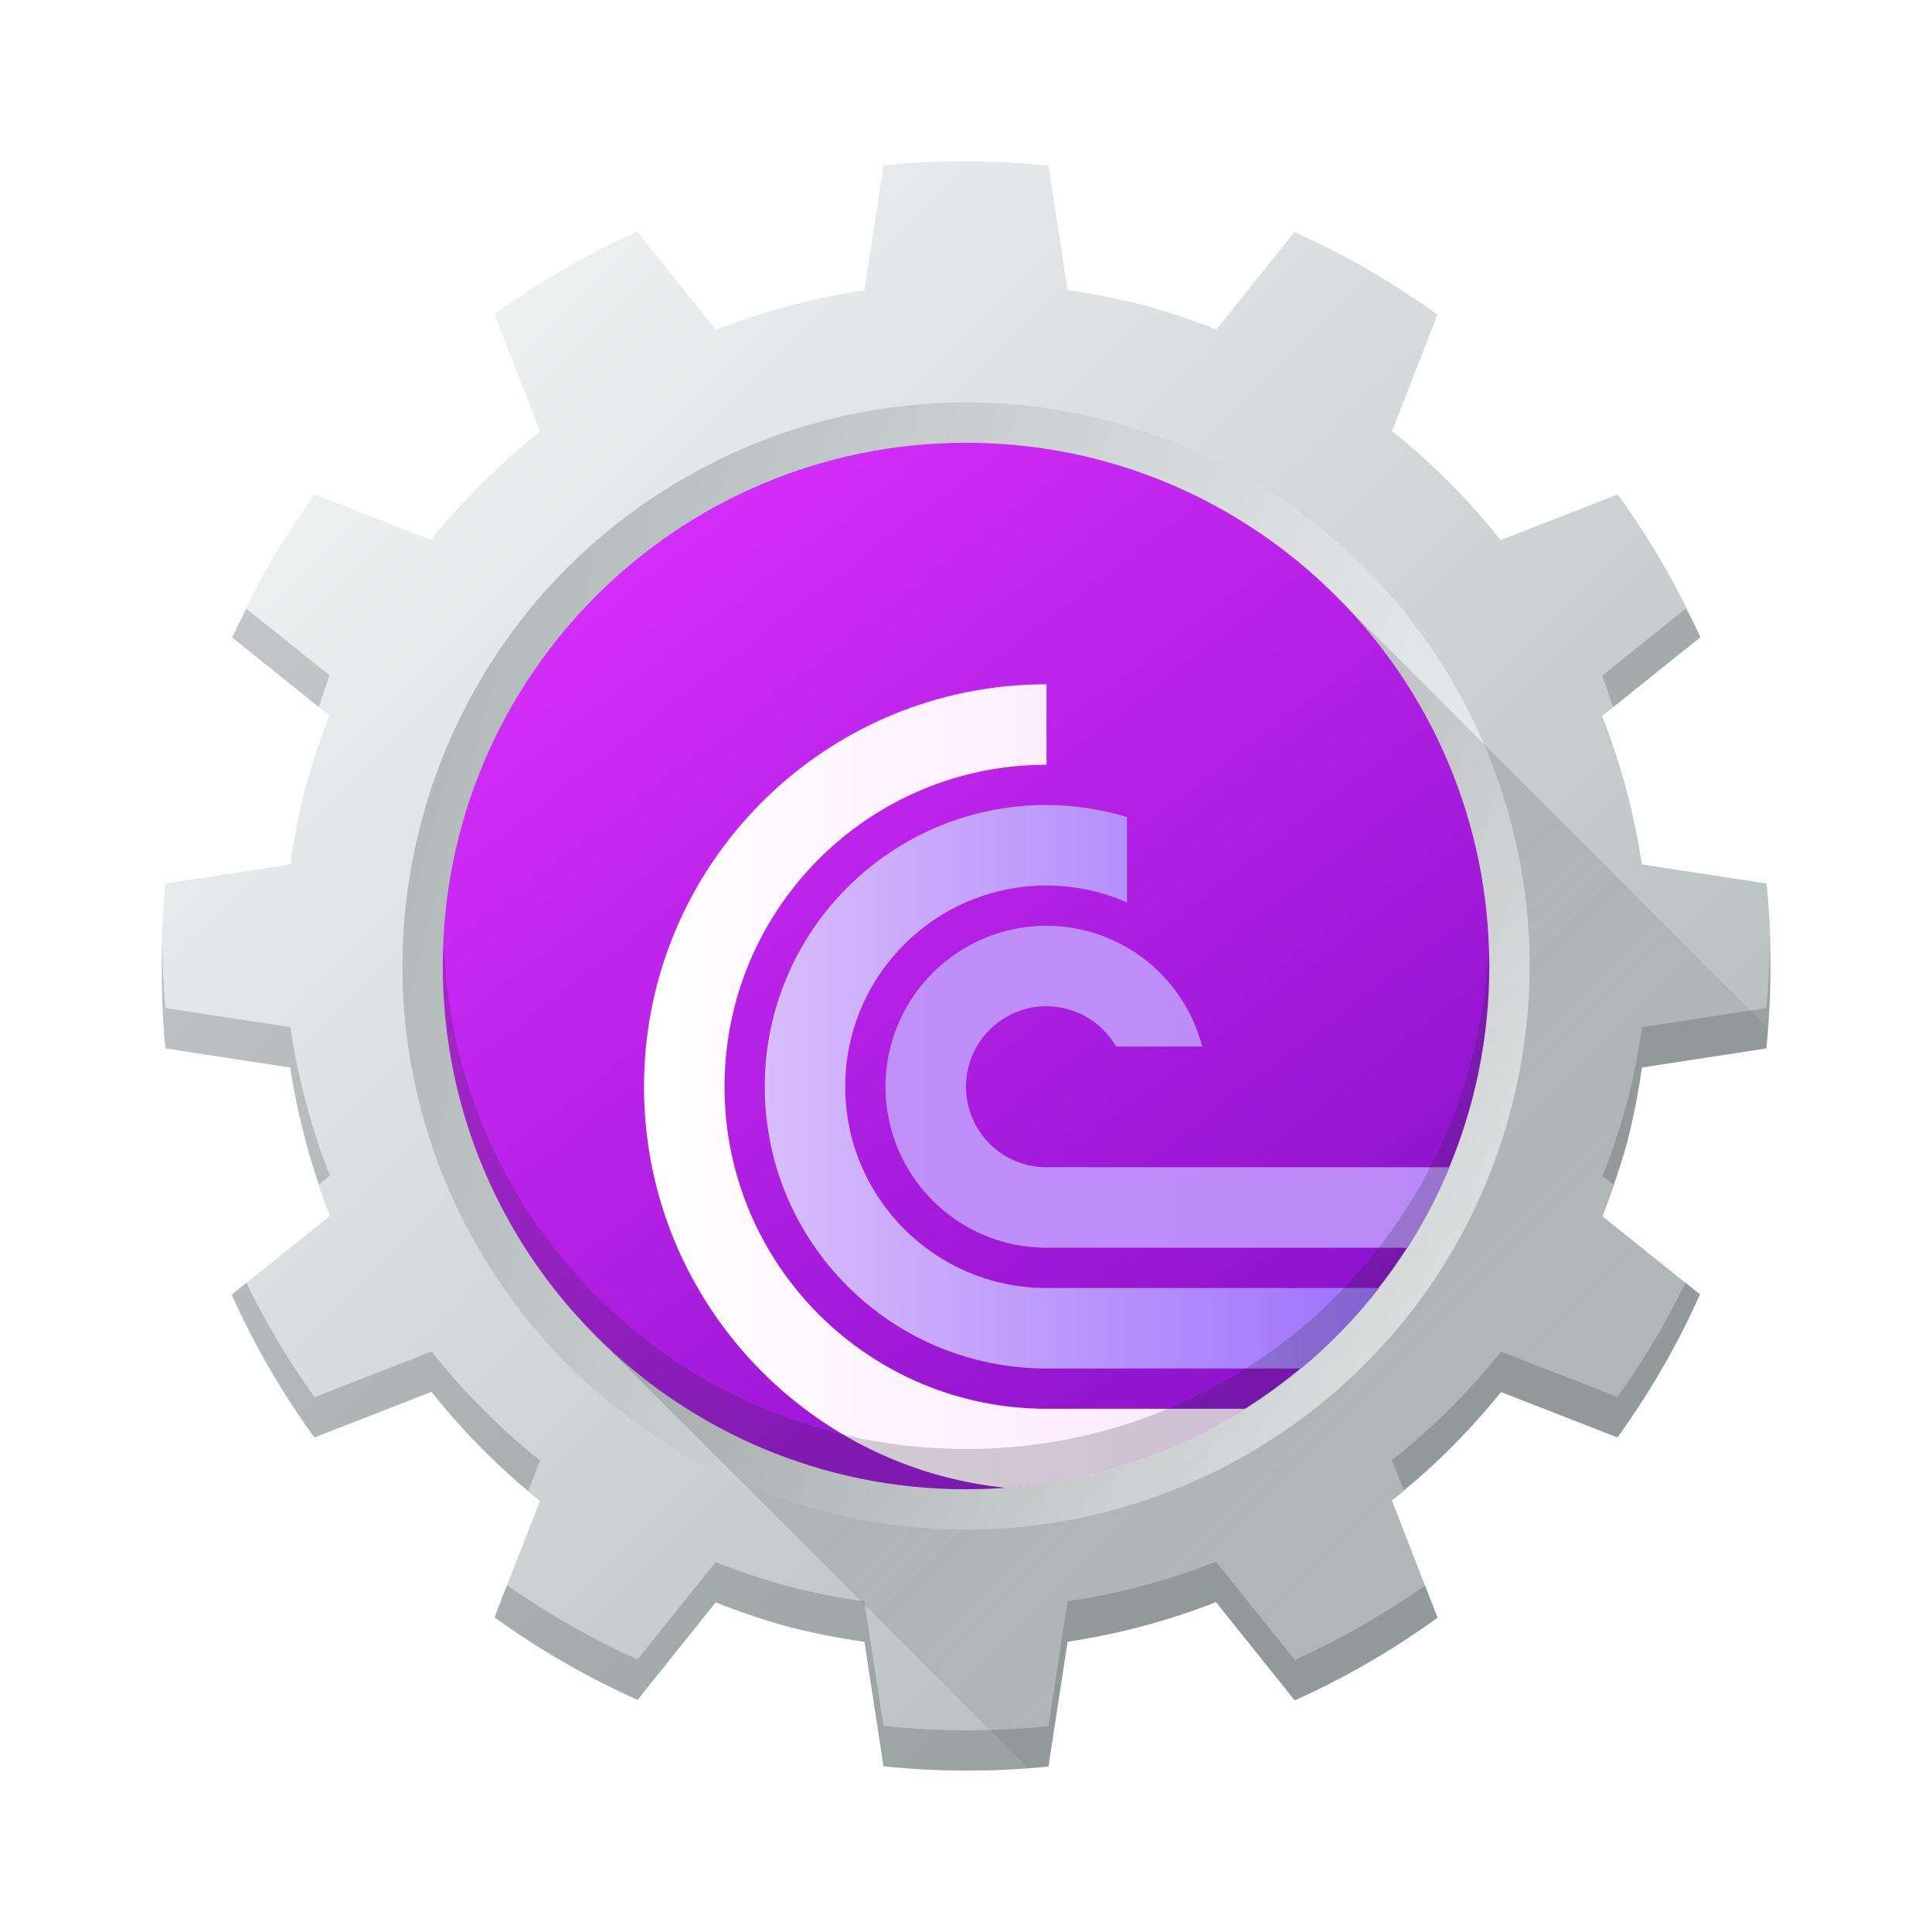
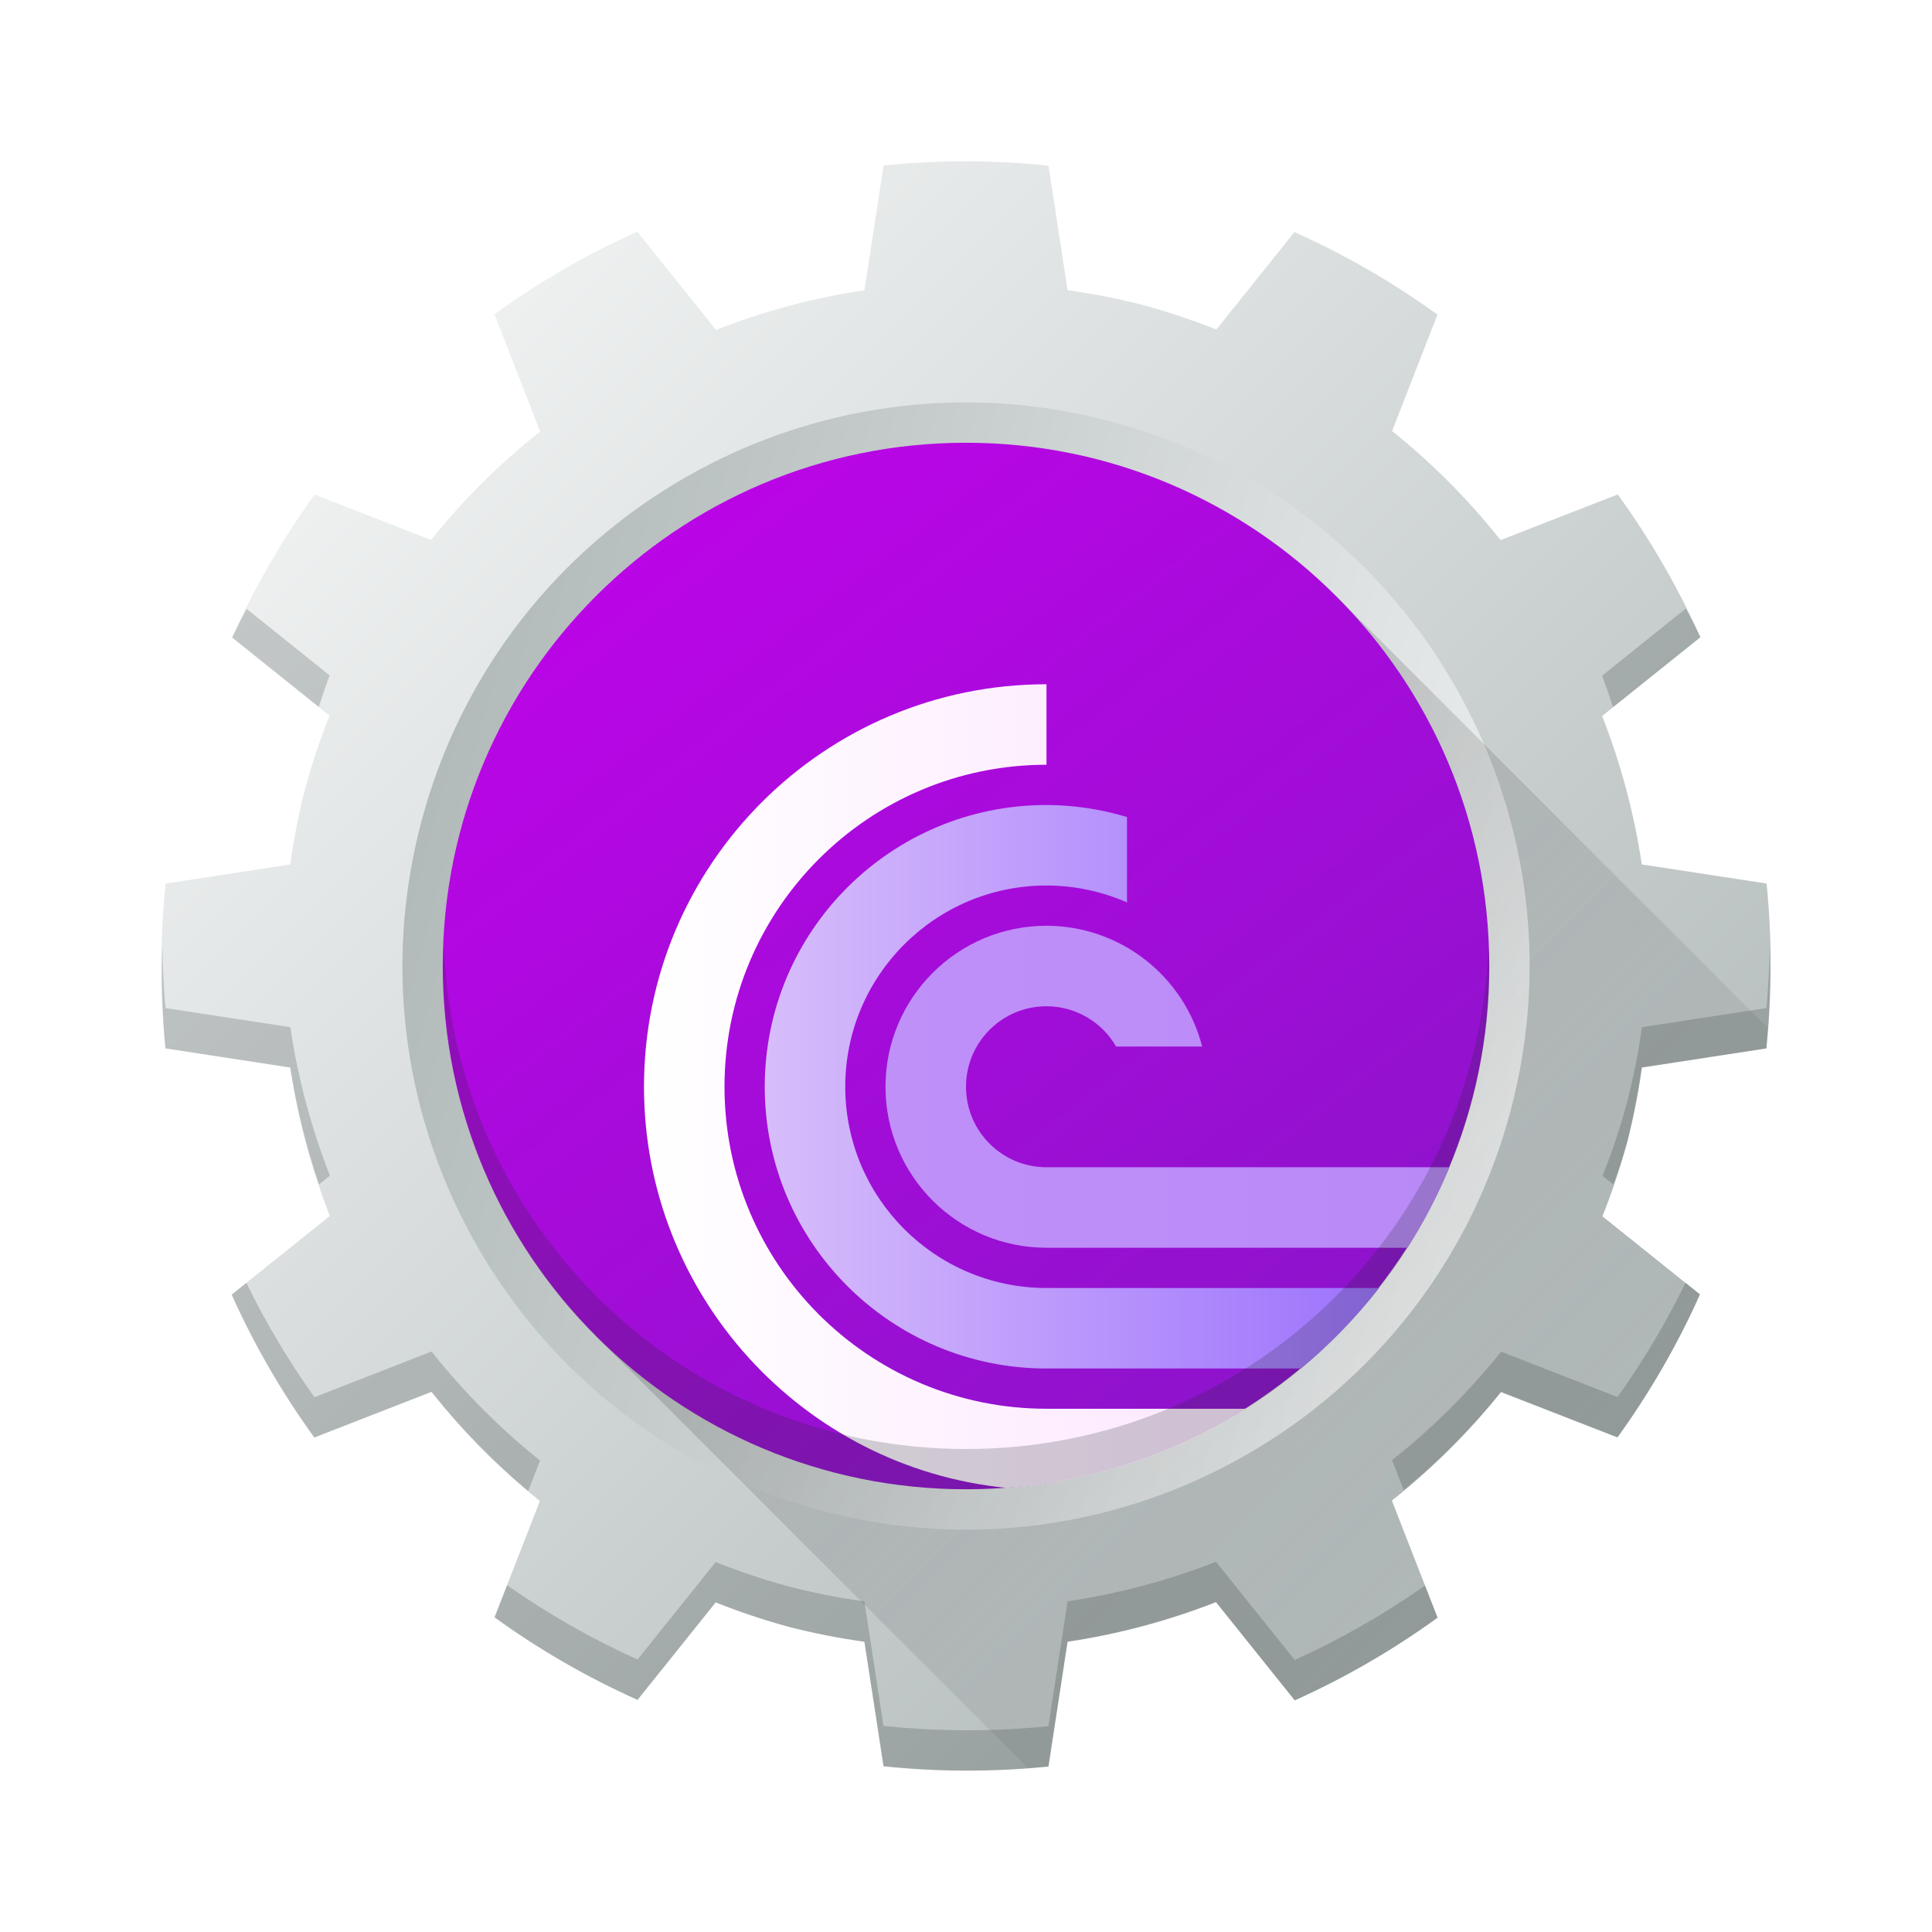
<svg xmlns="http://www.w3.org/2000/svg" xmlns:xlink="http://www.w3.org/1999/xlink" width="48" height="48" version="1.1" id="svg12">
  <defs id="defs8">
    <linearGradient id="linearGradient16">
      <stop style="stop-color:#c090f9;stop-opacity:1;" offset="0" id="stop16" />
      <stop style="stop-color:#b989f7;stop-opacity:1;" offset="1" id="stop17" />
    </linearGradient>
    <linearGradient id="linearGradient14">
      <stop style="stop-color:#d7bdfb;stop-opacity:1;" offset="0" id="stop14" />
      <stop style="stop-color:#9d72fc;stop-opacity:1;" offset="1" id="stop15" />
    </linearGradient>
    <linearGradient id="linearGradient12">
      <stop style="stop-color:#ffffff;stop-opacity:1;" offset="0" id="stop12" />
      <stop style="stop-color:#fde6ff;stop-opacity:1;" offset="1" id="stop13" />
    </linearGradient>
    <linearGradient id="a" x1="-44.39" x2="-14.394" gradientUnits="userSpaceOnUse" gradientTransform="translate(58.788 33.941)">
      <stop stop-color="#b0b8b8" id="stop1" />
      <stop offset="1" stop-color="#eff1f1" id="stop2" />
    </linearGradient>
    <linearGradient id="b" y1="12.997" y2="32.13" x1="17.428" x2="36.551" gradientUnits="userSpaceOnUse">
      <stop stop-color="#abf9c7" id="stop3" />
      <stop offset="1" stop-color="#54d883" id="stop4" />
    </linearGradient>
    <linearGradient id="c" y1="32.721" y2="12.32" x1="33.405" gradientUnits="userSpaceOnUse" x2="17.759">
      <stop stop-color="#197cf1" id="stop5" offset="0" style="stop-color:#8e13cc;stop-opacity:1;" />
-       <stop offset="1" stop-color="#20bcfa" id="stop6" style="stop-color:#d42dfa;stop-opacity:1;" />
+       <stop offset="1" stop-color="#20bcfa" id="stop6" style="stop-color:#ba05e6;stop-opacity:1;" />
    </linearGradient>
    <linearGradient xlink:href="#a" id="d" y1="15.778" x1="3.242" y2="37" x2="40" gradientUnits="userSpaceOnUse" gradientTransform="matrix(-.96593-.25882.25882-.96593 40.971 53.39)" />
    <linearGradient id="e" y1="23" x1="24" y2="39" x2="40" gradientUnits="userSpaceOnUse">
      <stop stop-color="#292c2f" id="stop7" />
      <stop offset="1" stop-opacity="0" id="stop8" />
    </linearGradient>
    <linearGradient xlink:href="#linearGradient12" id="linearGradient13" x1="16" y1="26.983" x2="30.955" y2="26.983" gradientUnits="userSpaceOnUse" />
    <linearGradient xlink:href="#linearGradient14" id="linearGradient15" x1="19" y1="27" x2="34.262" y2="27" gradientUnits="userSpaceOnUse" />
    <linearGradient xlink:href="#linearGradient16" id="linearGradient17" x1="22" y1="27" x2="36.01" y2="27" gradientUnits="userSpaceOnUse" />
  </defs>
  <g color="#000000" id="g10">
    <g stroke-linejoin="round" stroke-width="3" id="g8">
      <circle fill="url(#a)" cx="29.394" cy="16.971" r="15" stroke-linecap="round" transform="rotate(15)" id="circle8" />
      <path fill="url(#d)" d="m21.952 43.884a20 20 0 0 0 4.097 .006l.475-3.1a17 17 0 0 0 3.687 -.985l1.956 2.441a20 20 0 0 0 3.549 -2.054l-1.135-2.911a17 17 0 0 0 2.71 -2.695l2.893 1.127a20 20 0 0 0 2.05 -3.553l-2.422-1.941a17 17 0 0 0 .609 -1.819 17 17 0 0 0 .369 -1.877l3.094-.475a20 20 0 0 0 .006 -4.097l-3.1-.475a17 17 0 0 0 -.985 -3.687l2.441-1.956a20 20 0 0 0 -2.054 -3.549l-2.911 1.135A17 17 0 0 0 34.586 10.709L35.713 7.816A20 20 0 0 0 32.159 5.766L30.22 8.188A17 17 0 0 0 28.4 7.579 17 17 0 0 0 26.523 7.21L26.05 4.116a20 20 0 0 0 -4.097 -.006L21.476 7.21A17 17 0 0 0 17.789 8.196L15.833 5.755a20 20 0 0 0 -3.549 2.054l1.135 2.911a17 17 0 0 0 -2.71 2.695L7.816 12.287a20 20 0 0 0 -2.05 3.553l2.422 1.941a17 17 0 0 0 -.609 1.819 17 17 0 0 0 -.369 1.877l-3.094.475a20 20 0 0 0 -.006 4.097l3.1.475a17 17 0 0 0 .985 3.687l-2.441 1.956a20 20 0 0 0 2.054 3.549l2.911-1.135a17 17 0 0 0 2.695 2.71l-1.127 2.893a20 20 0 0 0 3.553 2.05l1.941-2.422a17 17 0 0 0 1.819 .609 17 17 0 0 0 1.877 .369zm-1.575-6.361a14 14 0 0 1 -9.899 -17.146 14 14 0 0 1 17.146 -9.899 14 14 0 0 1 9.899 17.146 14 14 0 0 1 -17.146 9.899" id="path8" />
    </g>
    <path opacity=".2" color-interpolation-filters="linearRGB" image-rendering="auto" color-rendering="auto" fill-rule="evenodd" d="m33.19 14.807l-18.387 18.387 10.736 10.734c.169-.013.338-.02.506-.037l.475-3.102c1.262-.189 2.499-.519 3.688-.984l1.957 2.441c1.25-.561 2.439-1.25 3.549-2.055l-1.135-2.91c1-.794 1.91-1.698 2.709-2.695l2.893 1.127c.803-1.111 1.491-2.301 2.051-3.553l-2.422-1.941c.237-.594.439-1.201.607-1.818.158-.618.283-1.245.371-1.877l3.092-.475c.018-.17.028-.34.041-.51z" color-interpolation="sRGB" text-rendering="auto" fill="url(#e)" shape-rendering="auto" id="path9" />
    <path opacity=".2" fill="#172525" stroke-linejoin="round" stroke-width="3" d="m41.883 15.12l-2.078 1.666c.096.259.186.52.27.783l2.172-1.74c-.116-.239-.237-.475-.363-.709m-35.758.006c-.124.235-.244.472-.359.711l2.154 1.727c.083-.264.172-.526.268-.785zm-2.092 8.361c-.029.854-.004 1.708.076 2.559l3.102.475c.152.987.392 1.959.715 2.904l.27-.217c-.466-1.188-.796-2.425-.984-3.688l-3.102-.475c-.046-.518-.071-1.038-.076-1.559m39.934.02c-.008.514-.036 1.027-.084 1.539l-3.092.475c-.088.632-.212 1.259-.371 1.877-.168.617-.371 1.224-.607 1.818l.268.215c.124-.341.238-.685.34-1.033.159-.618.283-1.245.371-1.877l3.092-.475c.082-.844.11-1.692.084-2.539m-2.092 8.361c-.484.992-1.05 1.943-1.691 2.842l-2.893-1.127c-.799.997-1.708 1.902-2.709 2.695l.291.744c.886-.729 1.696-1.547 2.418-2.439l2.893 1.127c.804-1.111 1.491-2.301 2.051-3.553zm-35.758.006l-.363.291c.561 1.25 1.25 2.439 2.055 3.549l2.91-1.135c.715.901 1.519 1.728 2.4 2.467l.295-.758c-.997-.799-1.902-1.708-2.695-2.709l-2.91 1.135c-.641-.898-1.207-1.848-1.691-2.84m24.09 6.928c-1.188.465-2.425.796-3.688.984l-.475 3.102c-1.363.138-2.736.135-4.098-.008l-.475-3.092c-.632-.088-1.259-.212-1.877-.371-.617-.168-1.224-.371-1.818-.607l-1.941 2.422c-1.136-.513-2.221-1.132-3.242-1.848l-.311.797c1.111.804 2.301 1.491 3.553 2.051l1.941-2.422c.594.237 1.201.439 1.818.607.618.159 1.245.283 1.877.371l.475 3.092c1.362.143 2.735.145 4.098.008l.475-3.102c1.262-.189 2.499-.519 3.688-.984l1.957 2.441c1.25-.561 2.439-1.25 3.549-2.055l-.311-.795c-1.019.716-2.104 1.335-3.238 1.85z" id="path10" />
  </g>
  <rect width="26" x="11" y="11" fill="url(#c)" rx="13" height="26" id="rect10" />
  <path style="fill:url(#linearGradient13)" d="m 26,17 c -5.523,0 -10,4.477 -10,10 0,5.184 3.948,9.462 9,9.965 2.184,-0.16 4.218,-0.863 5.955,-1.965 H 26 c -4.418,0 -8,-3.582 -8,-8 0,-4.418 3.582,-8 8,-8 z" id="path5" />
  <path style="fill:url(#linearGradient15)" d="m 26,20 c -3.866,0 -7,3.134 -7,7 0,3.866 3.134,7 7,7 h 6.325 c 0.713,-0.593 1.366,-1.268 1.937,-2 H 26 c -2.761,0 -5,-2.239 -5,-5 0,-2.761 2.239,-5 5,-5 0.688,7.88e-4 1.369,0.144 2,0.42 V 20.299 C 27.351,20.103 26.678,20.002 26,20 Z" id="path6" />
  <path style="fill:url(#linearGradient17)" d="m 26,23 c -2.209,0 -4,1.791 -4,4 0,2.209 1.791,4 4,4 h 8.968 c 0.404,-0.633 0.751,-1.298 1.042,-2 H 26 c -1.105,0 -2,-0.895 -2,-2 0,-1.105 0.895,-2 2,-2 0.713,0.001 1.372,0.382 1.729,1 h 2.139 C 29.412,24.236 27.822,23.003 26,23 Z" id="path7" />
  <path opacity=".2" fill="#172525" d="m11.03 23.5c-.006.167-.025.331-.025.5 0 7.202 5.798 13 13 13 7.202 0 13-5.798 13-13 0-.169-.019-.333-.025-.5-.263 6.966-5.942 12.5-12.975 12.5-7.03 0-12.711-5.534-12.975-12.5" id="path12" />
</svg>
